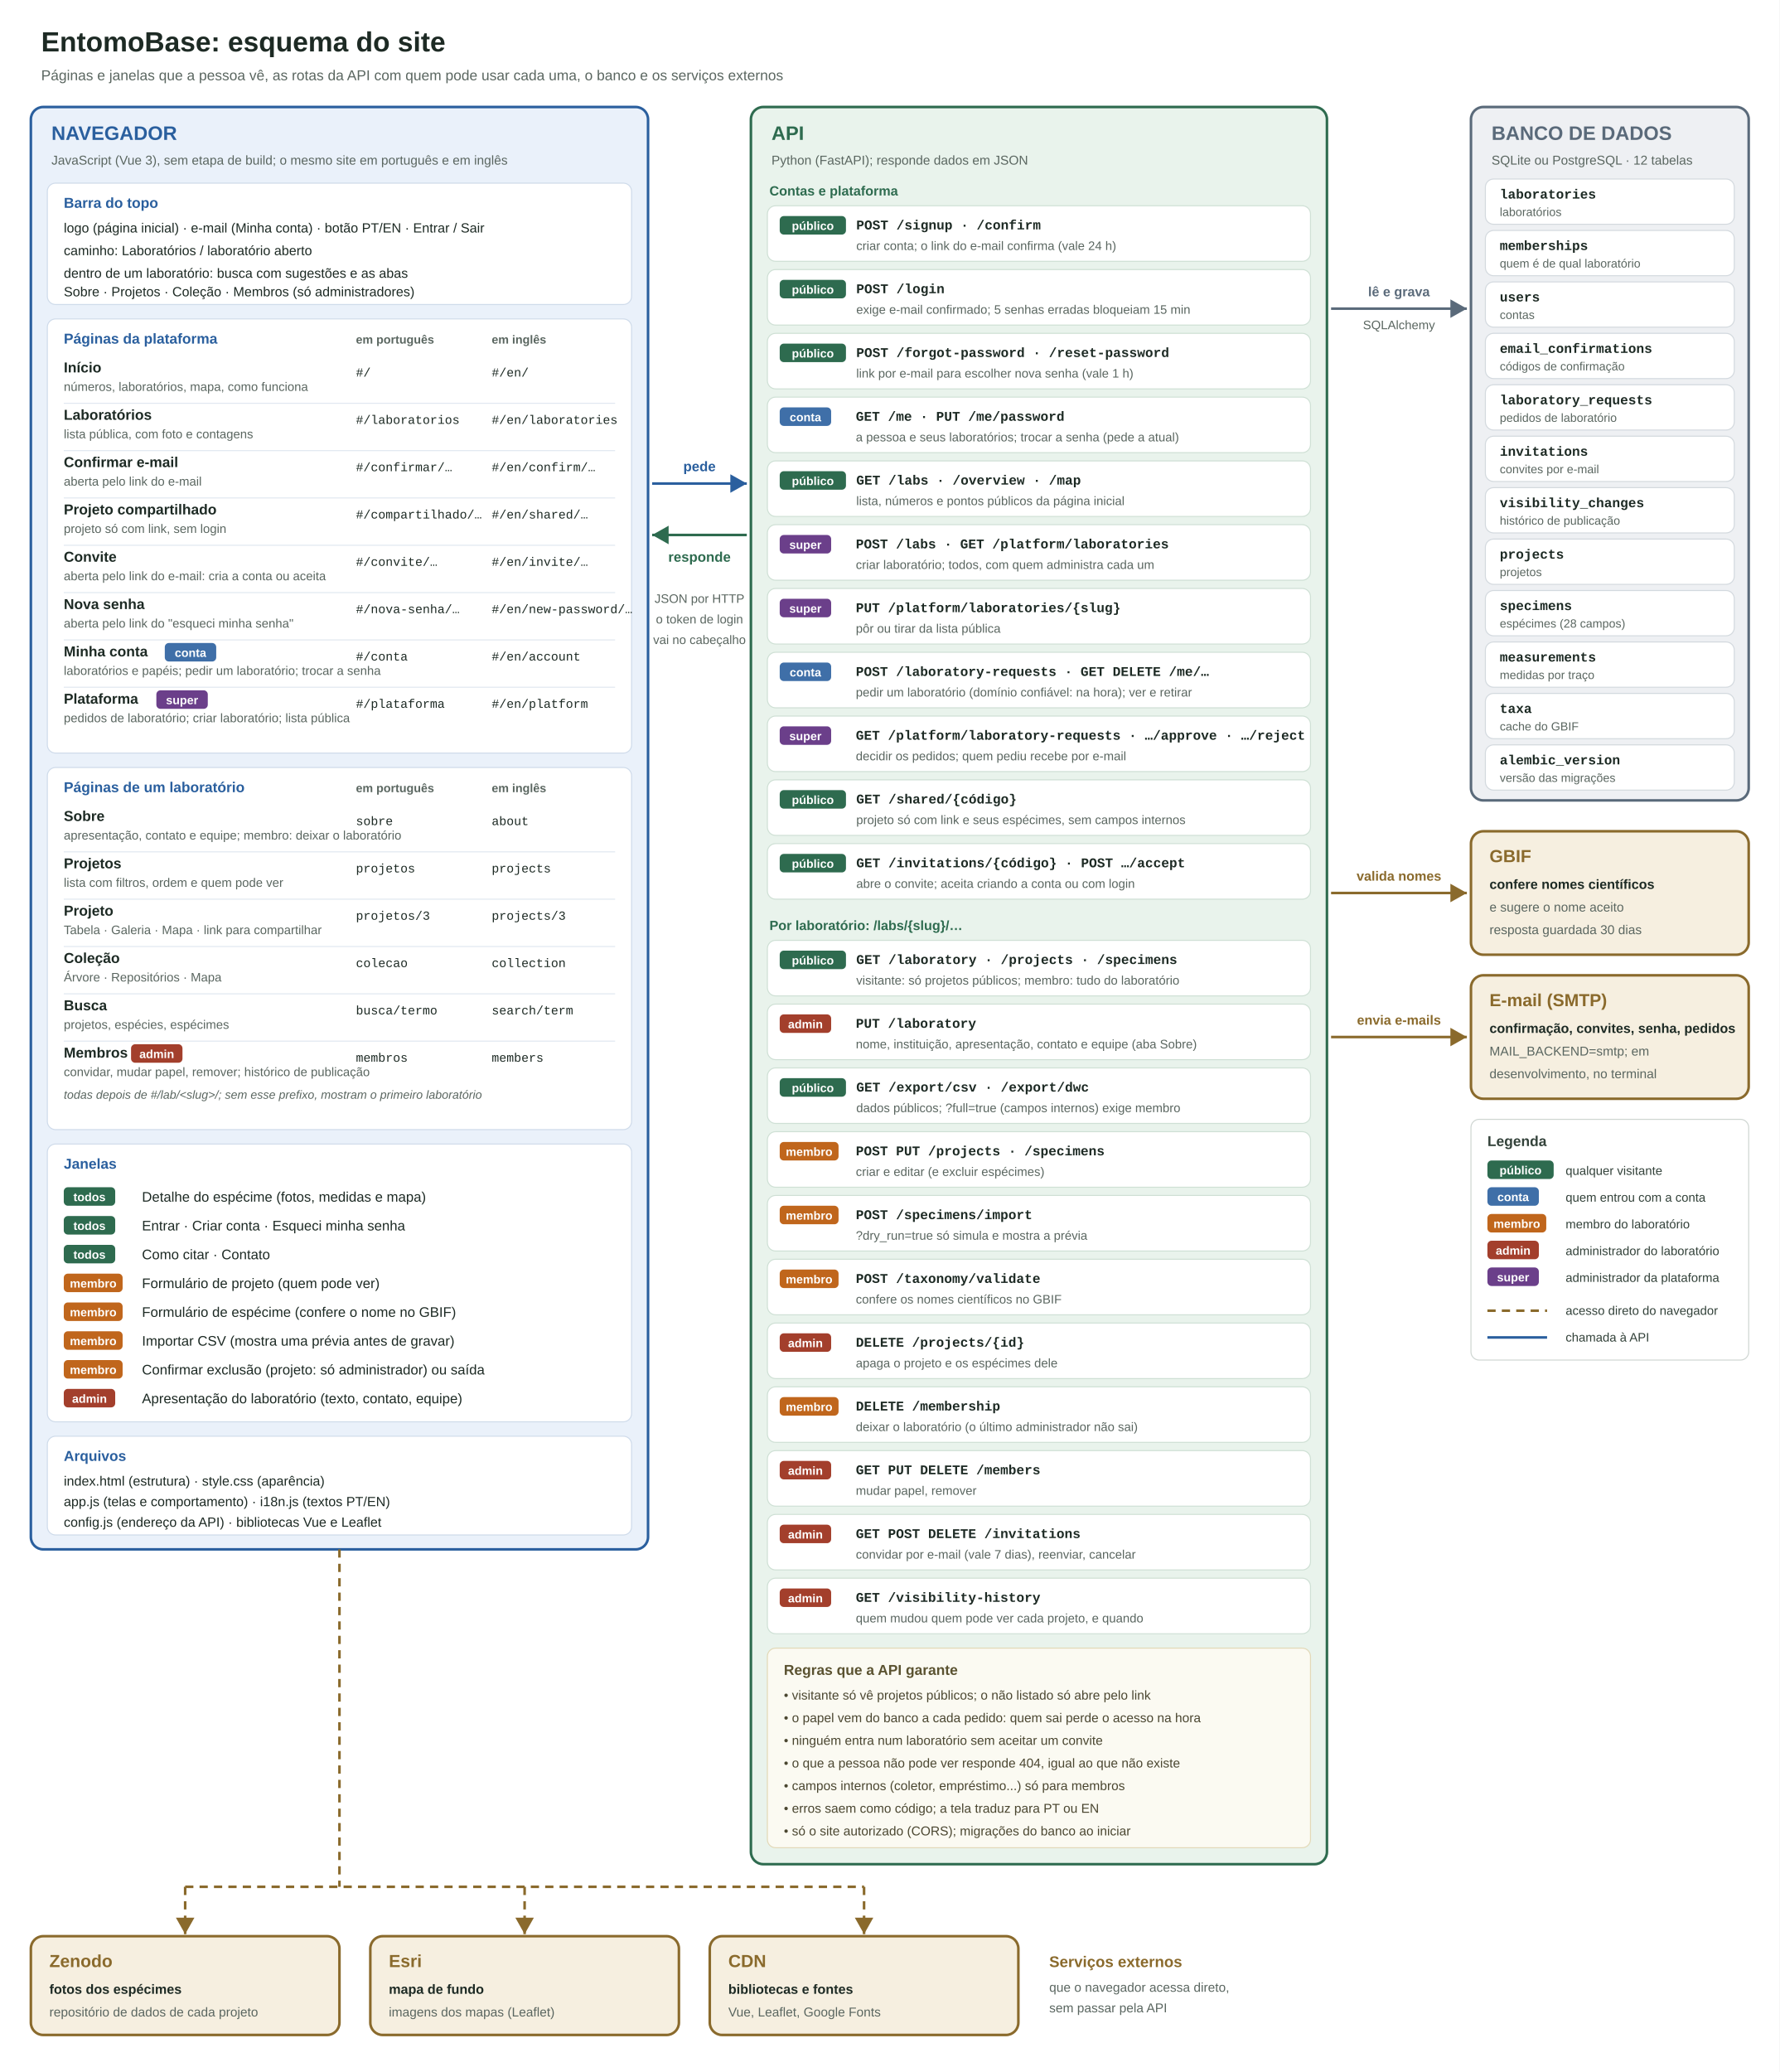
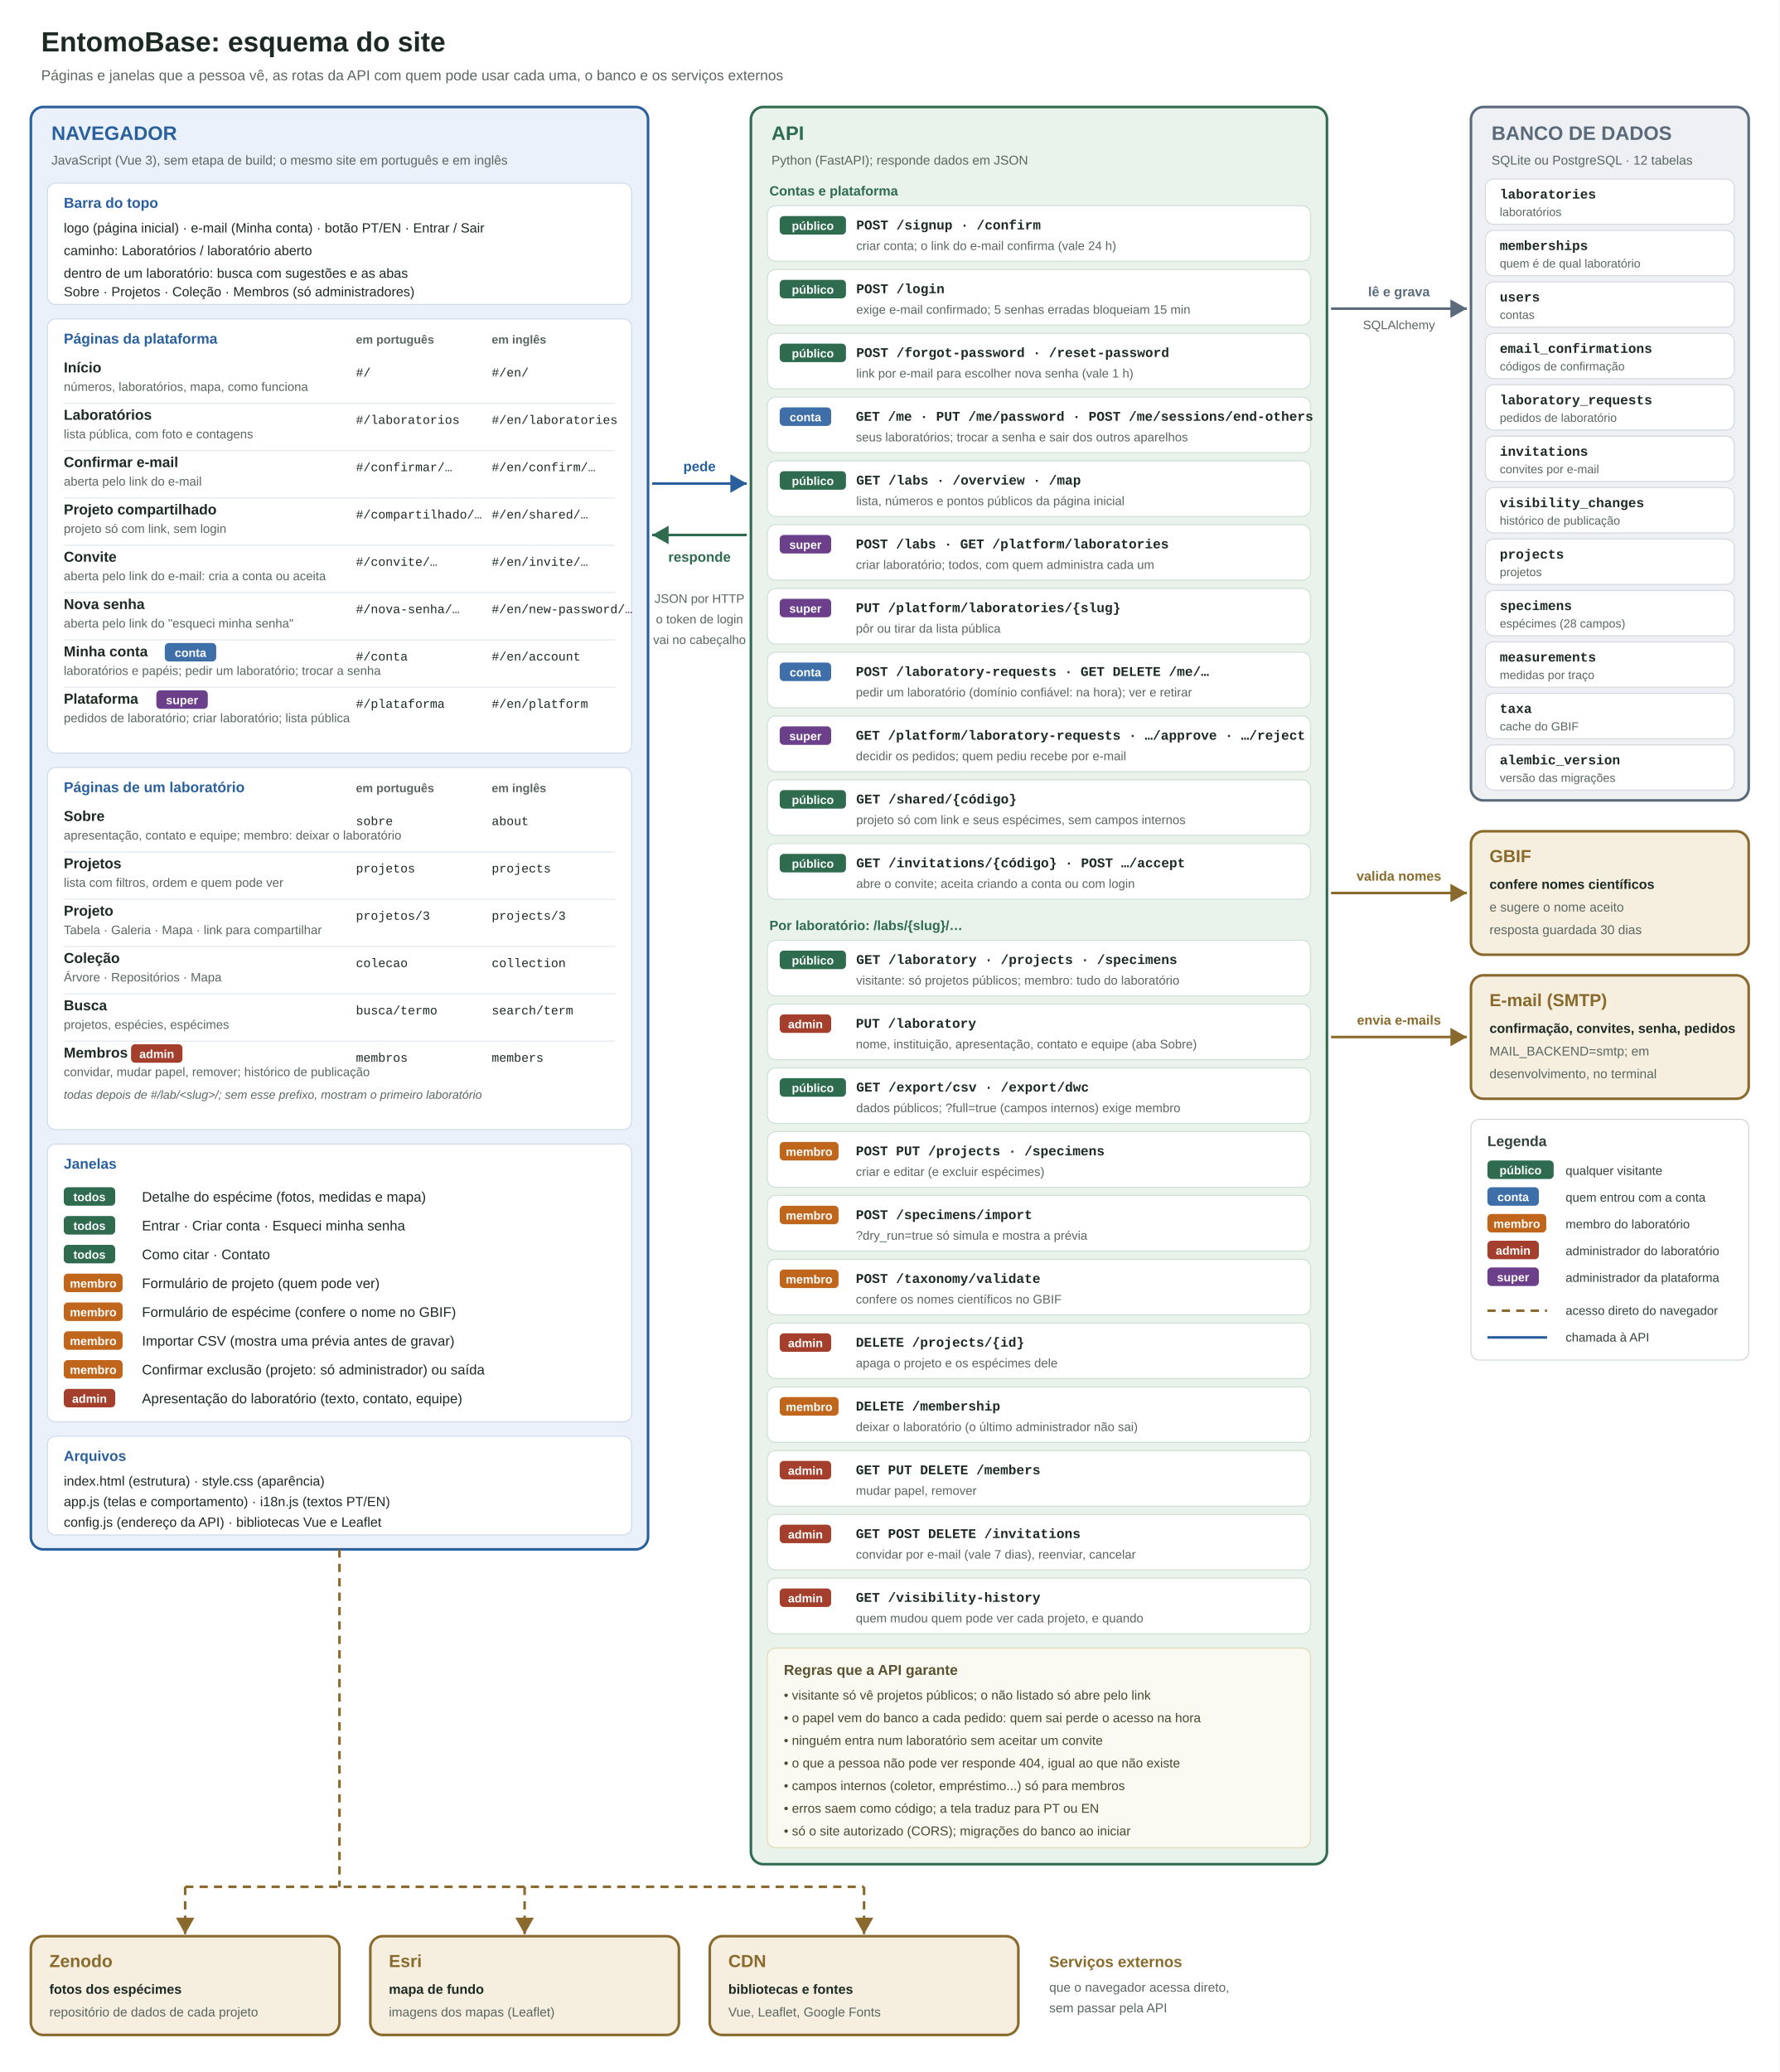
<svg xmlns="http://www.w3.org/2000/svg" viewBox="0 0 1730 2014" width="1730" height="2014" font-family="Segoe UI, Arial, sans-serif">
  <rect width="1730" height="2014" fill="#ffffff" />
  <text x="40" y="50" font-size="27" fill="#1d2a24" font-weight="700">EntomoBase: esquema do site</text>
  <text x="40" y="78" font-size="14" fill="#5a6660">Páginas e janelas que a pessoa vê, as rotas da API com quem pode usar cada uma, o banco e os serviços externos</text>
  <rect x="30" y="104" width="600" height="1402" rx="12" fill="#eaf1fa" stroke="#2a5f9e" stroke-width="2.5" />
  <text x="50" y="136" font-size="19" fill="#2a5f9e" font-weight="700">NAVEGADOR</text>
  <text x="50" y="160" font-size="12.5" fill="#5a6660">JavaScript (Vue 3), sem etapa de build; o mesmo site em português e em inglês</text>
  <rect x="46" y="178" width="568" height="118" rx="8" fill="#ffffff" stroke="#cfdbea" stroke-width="1" />
  <text x="62" y="202" font-size="14" fill="#2a5f9e" font-weight="700">Barra do topo</text>
  <text x="62" y="226" font-size="13" fill="#1d2a24">logo (página inicial) · e-mail (Minha conta) · botão PT/EN · Entrar / Sair</text>
  <text x="62" y="248" font-size="13" fill="#1d2a24">caminho: Laboratórios / laboratório aberto</text>
  <text x="62" y="270" font-size="13" fill="#1d2a24">dentro de um laboratório: busca com sugestões e as abas</text>
  <text x="62" y="288" font-size="13" fill="#1d2a24">Sobre · Projetos · Coleção · Membros (só administradores)</text>
  <rect x="46" y="310" width="568" height="422" rx="8" fill="#ffffff" stroke="#cfdbea" stroke-width="1" />
  <text x="62" y="334" font-size="14" fill="#2a5f9e" font-weight="700">Páginas da plataforma</text>
  <text x="346" y="334" font-size="11.5" fill="#5a6660" font-weight="700">em português</text>
  <text x="478" y="334" font-size="11.5" fill="#5a6660" font-weight="700">em inglês</text>
  <text x="62" y="362" font-size="14" fill="#1d2a24" font-weight="700">Início</text>
  <text x="62" y="380" font-size="12" fill="#5a6660">números, laboratórios, mapa, como funciona</text>
  <text x="346" y="366" font-size="12" fill="#1d2a24" font-family="Consolas, 'Courier New', monospace">#/</text>
  <text x="478" y="366" font-size="12" fill="#1d2a24" font-family="Consolas, 'Courier New', monospace">#/en/</text>
  <path d="M62 392 H598" stroke="#e1e8f0" />
  <text x="62" y="408" font-size="14" fill="#1d2a24" font-weight="700">Laboratórios</text>
  <text x="62" y="426" font-size="12" fill="#5a6660">lista pública, com foto e contagens</text>
  <text x="346" y="412" font-size="12" fill="#1d2a24" font-family="Consolas, 'Courier New', monospace">#/laboratorios</text>
  <text x="478" y="412" font-size="12" fill="#1d2a24" font-family="Consolas, 'Courier New', monospace">#/en/laboratories</text>
  <path d="M62 438 H598" stroke="#e1e8f0" />
  <text x="62" y="454" font-size="14" fill="#1d2a24" font-weight="700">Confirmar e-mail</text>
  <text x="62" y="472" font-size="12" fill="#5a6660">aberta pelo link do e-mail</text>
  <text x="346" y="458" font-size="12" fill="#1d2a24" font-family="Consolas, 'Courier New', monospace">#/confirmar/…</text>
  <text x="478" y="458" font-size="12" fill="#1d2a24" font-family="Consolas, 'Courier New', monospace">#/en/confirm/…</text>
  <path d="M62 484 H598" stroke="#e1e8f0" />
  <text x="62" y="500" font-size="14" fill="#1d2a24" font-weight="700">Projeto compartilhado</text>
  <text x="62" y="518" font-size="12" fill="#5a6660">projeto só com link, sem login</text>
  <text x="346" y="504" font-size="12" fill="#1d2a24" font-family="Consolas, 'Courier New', monospace">#/compartilhado/…</text>
  <text x="478" y="504" font-size="12" fill="#1d2a24" font-family="Consolas, 'Courier New', monospace">#/en/shared/…</text>
  <path d="M62 530 H598" stroke="#e1e8f0" />
  <text x="62" y="546" font-size="14" fill="#1d2a24" font-weight="700">Convite</text>
  <text x="62" y="564" font-size="12" fill="#5a6660">aberta pelo link do e-mail: cria a conta ou aceita</text>
  <text x="346" y="550" font-size="12" fill="#1d2a24" font-family="Consolas, 'Courier New', monospace">#/convite/…</text>
  <text x="478" y="550" font-size="12" fill="#1d2a24" font-family="Consolas, 'Courier New', monospace">#/en/invite/…</text>
  <path d="M62 576 H598" stroke="#e1e8f0" />
  <text x="62" y="592" font-size="14" fill="#1d2a24" font-weight="700">Nova senha</text>
  <text x="62" y="610" font-size="12" fill="#5a6660">aberta pelo link do "esqueci minha senha"</text>
  <text x="346" y="596" font-size="12" fill="#1d2a24" font-family="Consolas, 'Courier New', monospace">#/nova-senha/…</text>
  <text x="478" y="596" font-size="12" fill="#1d2a24" font-family="Consolas, 'Courier New', monospace">#/en/new-password/…</text>
  <path d="M62 622 H598" stroke="#e1e8f0" />
  <text x="62" y="638" font-size="14" fill="#1d2a24" font-weight="700">Minha conta</text>
  <rect x="160.2" y="625" width="50.0" height="18" rx="4" fill="#3f6fa8" />
  <text x="185.2" y="638.5" font-size="11.5" fill="#ffffff" font-weight="700" text-anchor="middle">conta</text>
  <text x="62" y="656" font-size="12" fill="#5a6660">laboratórios e papéis; pedir um laboratório; trocar a senha</text>
  <text x="346" y="642" font-size="12" fill="#1d2a24" font-family="Consolas, 'Courier New', monospace">#/conta</text>
  <text x="478" y="642" font-size="12" fill="#1d2a24" font-family="Consolas, 'Courier New', monospace">#/en/account</text>
  <path d="M62 668 H598" stroke="#e1e8f0" />
  <text x="62" y="684" font-size="14" fill="#1d2a24" font-weight="700">Plataforma</text>
  <rect x="152.0" y="671" width="50.0" height="18" rx="4" fill="#6b3f8a" />
  <text x="177.0" y="684.5" font-size="11.5" fill="#ffffff" font-weight="700" text-anchor="middle">super</text>
  <text x="62" y="702" font-size="12" fill="#5a6660">pedidos de laboratório; criar laboratório; lista pública</text>
  <text x="346" y="688" font-size="12" fill="#1d2a24" font-family="Consolas, 'Courier New', monospace">#/plataforma</text>
  <text x="478" y="688" font-size="12" fill="#1d2a24" font-family="Consolas, 'Courier New', monospace">#/en/platform</text>
  <rect x="46" y="746" width="568" height="352" rx="8" fill="#ffffff" stroke="#cfdbea" stroke-width="1" />
  <text x="62" y="770" font-size="14" fill="#2a5f9e" font-weight="700">Páginas de um laboratório</text>
  <text x="346" y="770" font-size="11.5" fill="#5a6660" font-weight="700">em português</text>
  <text x="478" y="770" font-size="11.5" fill="#5a6660" font-weight="700">em inglês</text>
  <text x="62" y="798" font-size="14" fill="#1d2a24" font-weight="700">Sobre</text>
  <text x="62" y="816" font-size="12" fill="#5a6660">apresentação, contato e equipe; membro: deixar o laboratório</text>
  <text x="346" y="802" font-size="12" fill="#1d2a24" font-family="Consolas, 'Courier New', monospace">sobre</text>
  <text x="478" y="802" font-size="12" fill="#1d2a24" font-family="Consolas, 'Courier New', monospace">about</text>
  <path d="M62 828 H598" stroke="#e1e8f0" />
  <text x="62" y="844" font-size="14" fill="#1d2a24" font-weight="700">Projetos</text>
  <text x="62" y="862" font-size="12" fill="#5a6660">lista com filtros, ordem e quem pode ver</text>
  <text x="346" y="848" font-size="12" fill="#1d2a24" font-family="Consolas, 'Courier New', monospace">projetos</text>
  <text x="478" y="848" font-size="12" fill="#1d2a24" font-family="Consolas, 'Courier New', monospace">projects</text>
  <path d="M62 874 H598" stroke="#e1e8f0" />
  <text x="62" y="890" font-size="14" fill="#1d2a24" font-weight="700">Projeto</text>
  <text x="62" y="908" font-size="12" fill="#5a6660">Tabela · Galeria · Mapa · link para compartilhar</text>
  <text x="346" y="894" font-size="12" fill="#1d2a24" font-family="Consolas, 'Courier New', monospace">projetos/3</text>
  <text x="478" y="894" font-size="12" fill="#1d2a24" font-family="Consolas, 'Courier New', monospace">projects/3</text>
  <path d="M62 920 H598" stroke="#e1e8f0" />
  <text x="62" y="936" font-size="14" fill="#1d2a24" font-weight="700">Coleção</text>
  <text x="62" y="954" font-size="12" fill="#5a6660">Árvore · Repositórios · Mapa</text>
  <text x="346" y="940" font-size="12" fill="#1d2a24" font-family="Consolas, 'Courier New', monospace">colecao</text>
  <text x="478" y="940" font-size="12" fill="#1d2a24" font-family="Consolas, 'Courier New', monospace">collection</text>
  <path d="M62 966 H598" stroke="#e1e8f0" />
  <text x="62" y="982" font-size="14" fill="#1d2a24" font-weight="700">Busca</text>
  <text x="62" y="1000" font-size="12" fill="#5a6660">projetos, espécies, espécimes</text>
  <text x="346" y="986" font-size="12" fill="#1d2a24" font-family="Consolas, 'Courier New', monospace">busca/termo</text>
  <text x="478" y="986" font-size="12" fill="#1d2a24" font-family="Consolas, 'Courier New', monospace">search/term</text>
  <path d="M62 1012 H598" stroke="#e1e8f0" />
  <text x="62" y="1028" font-size="14" fill="#1d2a24" font-weight="700">Membros</text>
  <rect x="127.4" y="1015" width="50.0" height="18" rx="4" fill="#a33f2c" />
  <text x="152.4" y="1028.5" font-size="11.5" fill="#ffffff" font-weight="700" text-anchor="middle">admin</text>
  <text x="62" y="1046" font-size="12" fill="#5a6660">convidar, mudar papel, remover; histórico de publicação</text>
  <text x="346" y="1032" font-size="12" fill="#1d2a24" font-family="Consolas, 'Courier New', monospace">membros</text>
  <text x="478" y="1032" font-size="12" fill="#1d2a24" font-family="Consolas, 'Courier New', monospace">members</text>
  <text x="62" y="1068" font-size="11.5" fill="#5a6660" font-style="italic">todas depois de #/lab/&lt;slug&gt;/; sem esse prefixo, mostram o primeiro laboratório</text>
  <rect x="46" y="1112" width="568" height="270" rx="8" fill="#ffffff" stroke="#cfdbea" stroke-width="1" />
  <text x="62" y="1136" font-size="14" fill="#2a5f9e" font-weight="700">Janelas</text>
  <rect x="62" y="1154" width="50.0" height="18" rx="4" fill="#2e6b4f" />
  <text x="87.0" y="1167.5" font-size="11.5" fill="#ffffff" font-weight="700" text-anchor="middle">todos</text>
  <text x="138" y="1168" font-size="13.5" fill="#1d2a24">Detalhe do espécime (fotos, medidas e mapa)</text>
  <rect x="62" y="1182" width="50.0" height="18" rx="4" fill="#2e6b4f" />
  <text x="87.0" y="1195.5" font-size="11.5" fill="#ffffff" font-weight="700" text-anchor="middle">todos</text>
  <text x="138" y="1196" font-size="13.5" fill="#1d2a24">Entrar · Criar conta · Esqueci minha senha</text>
  <rect x="62" y="1210" width="50.0" height="18" rx="4" fill="#2e6b4f" />
  <text x="87.0" y="1223.5" font-size="11.5" fill="#ffffff" font-weight="700" text-anchor="middle">todos</text>
  <text x="138" y="1224" font-size="13.5" fill="#1d2a24">Como citar · Contato</text>
  <rect x="62" y="1238" width="57.2" height="18" rx="4" fill="#c0661c" />
  <text x="90.6" y="1251.5" font-size="11.5" fill="#ffffff" font-weight="700" text-anchor="middle">membro</text>
  <text x="138" y="1252" font-size="13.5" fill="#1d2a24">Formulário de projeto (quem pode ver)</text>
  <rect x="62" y="1266" width="57.2" height="18" rx="4" fill="#c0661c" />
  <text x="90.6" y="1279.5" font-size="11.5" fill="#ffffff" font-weight="700" text-anchor="middle">membro</text>
  <text x="138" y="1280" font-size="13.5" fill="#1d2a24">Formulário de espécime (confere o nome no GBIF)</text>
  <rect x="62" y="1294" width="57.2" height="18" rx="4" fill="#c0661c" />
  <text x="90.6" y="1307.5" font-size="11.5" fill="#ffffff" font-weight="700" text-anchor="middle">membro</text>
  <text x="138" y="1308" font-size="13.5" fill="#1d2a24">Importar CSV (mostra uma prévia antes de gravar)</text>
  <rect x="62" y="1322" width="57.2" height="18" rx="4" fill="#c0661c" />
  <text x="90.6" y="1335.5" font-size="11.5" fill="#ffffff" font-weight="700" text-anchor="middle">membro</text>
  <text x="138" y="1336" font-size="13.5" fill="#1d2a24">Confirmar exclusão (projeto: só administrador) ou saída</text>
  <rect x="62" y="1350" width="50.0" height="18" rx="4" fill="#a33f2c" />
  <text x="87.0" y="1363.5" font-size="11.5" fill="#ffffff" font-weight="700" text-anchor="middle">admin</text>
  <text x="138" y="1364" font-size="13.5" fill="#1d2a24">Apresentação do laboratório (texto, contato, equipe)</text>
  <rect x="46" y="1396" width="568" height="96" rx="8" fill="#ffffff" stroke="#cfdbea" stroke-width="1" />
  <text x="62" y="1420" font-size="14" fill="#2a5f9e" font-weight="700">Arquivos</text>
  <text x="62" y="1444" font-size="13" fill="#1d2a24">index.html (estrutura) · style.css (aparência)</text>
  <text x="62" y="1464" font-size="13" fill="#1d2a24">app.js (telas e comportamento) · i18n.js (textos PT/EN)</text>
  <text x="62" y="1484" font-size="13" fill="#1d2a24">config.js (endereço da API) · bibliotecas Vue e Leaflet</text>
  <rect x="730" y="104" width="560" height="1708" rx="12" fill="#e9f3ec" stroke="#2e6b4f" stroke-width="2.5" />
  <text x="750" y="136" font-size="19" fill="#2e6b4f" font-weight="700">API</text>
  <text x="750" y="160" font-size="12.5" fill="#5a6660">Python (FastAPI); responde dados em JSON</text>
  <text x="748" y="190" font-size="13" fill="#2e6b4f" font-weight="700">Contas e plataforma</text>
  <rect x="746" y="200" width="528" height="54" rx="8" fill="#ffffff" stroke="#cfe0d5" stroke-width="1" />
  <rect x="758" y="210" width="64.4" height="18" rx="4" fill="#2e6b4f" />
  <text x="790.2" y="223.5" font-size="11.5" fill="#ffffff" font-weight="700" text-anchor="middle">público</text>
  <text x="832.4" y="223" font-size="13" fill="#1d2a24" font-weight="700" font-family="Consolas, 'Courier New', monospace">POST /signup · /confirm</text>
  <text x="832.4" y="243" font-size="12" fill="#5a6660">criar conta; o link do e-mail confirma (vale 24 h)</text>
  <rect x="746" y="262" width="528" height="54" rx="8" fill="#ffffff" stroke="#cfe0d5" stroke-width="1" />
  <rect x="758" y="272" width="64.4" height="18" rx="4" fill="#2e6b4f" />
  <text x="790.2" y="285.5" font-size="11.5" fill="#ffffff" font-weight="700" text-anchor="middle">público</text>
  <text x="832.4" y="285" font-size="13" fill="#1d2a24" font-weight="700" font-family="Consolas, 'Courier New', monospace">POST /login</text>
  <text x="832.4" y="305" font-size="12" fill="#5a6660">exige e-mail confirmado; 5 senhas erradas bloqueiam 15 min</text>
  <rect x="746" y="324" width="528" height="54" rx="8" fill="#ffffff" stroke="#cfe0d5" stroke-width="1" />
  <rect x="758" y="334" width="64.4" height="18" rx="4" fill="#2e6b4f" />
  <text x="790.2" y="347.5" font-size="11.5" fill="#ffffff" font-weight="700" text-anchor="middle">público</text>
  <text x="832.4" y="347" font-size="13" fill="#1d2a24" font-weight="700" font-family="Consolas, 'Courier New', monospace">POST /forgot-password · /reset-password</text>
  <text x="832.4" y="367" font-size="12" fill="#5a6660">link por e-mail para escolher nova senha (vale 1 h)</text>
  <rect x="746" y="386" width="528" height="54" rx="8" fill="#ffffff" stroke="#cfe0d5" stroke-width="1" />
  <rect x="758" y="396" width="50.0" height="18" rx="4" fill="#3f6fa8" />
  <text x="783.0" y="409.5" font-size="11.5" fill="#ffffff" font-weight="700" text-anchor="middle">conta</text>
-   <text x="832" y="409" font-size="13" fill="#1d2a24" font-weight="700" font-family="Consolas, 'Courier New', monospace">GET /me · PUT /me/password</text>
-   <text x="832" y="429" font-size="12" fill="#5a6660">a pessoa e seus laboratórios; trocar a senha (pede a atual)</text>
+   <text x="832" y="409" font-size="13" fill="#1d2a24" font-weight="700" font-family="Consolas, 'Courier New', monospace">GET /me · PUT /me/password · POST /me/sessions/end-others</text>
+   <text x="832" y="429" font-size="12" fill="#5a6660">seus laboratórios; trocar a senha e sair dos outros aparelhos</text>
  <rect x="746" y="448" width="528" height="54" rx="8" fill="#ffffff" stroke="#cfe0d5" stroke-width="1" />
  <rect x="758" y="458" width="64.4" height="18" rx="4" fill="#2e6b4f" />
  <text x="790.2" y="471.5" font-size="11.5" fill="#ffffff" font-weight="700" text-anchor="middle">público</text>
  <text x="832.4" y="471" font-size="13" fill="#1d2a24" font-weight="700" font-family="Consolas, 'Courier New', monospace">GET /labs · /overview · /map</text>
  <text x="832.4" y="491" font-size="12" fill="#5a6660">lista, números e pontos públicos da página inicial</text>
  <rect x="746" y="510" width="528" height="54" rx="8" fill="#ffffff" stroke="#cfe0d5" stroke-width="1" />
  <rect x="758" y="520" width="50.0" height="18" rx="4" fill="#6b3f8a" />
  <text x="783.0" y="533.5" font-size="11.5" fill="#ffffff" font-weight="700" text-anchor="middle">super</text>
  <text x="832" y="533" font-size="13" fill="#1d2a24" font-weight="700" font-family="Consolas, 'Courier New', monospace">POST /labs · GET /platform/laboratories</text>
  <text x="832" y="553" font-size="12" fill="#5a6660">criar laboratório; todos, com quem administra cada um</text>
  <rect x="746" y="572" width="528" height="54" rx="8" fill="#ffffff" stroke="#cfe0d5" stroke-width="1" />
  <rect x="758" y="582" width="50.0" height="18" rx="4" fill="#6b3f8a" />
  <text x="783.0" y="595.5" font-size="11.5" fill="#ffffff" font-weight="700" text-anchor="middle">super</text>
  <text x="832" y="595" font-size="13" fill="#1d2a24" font-weight="700" font-family="Consolas, 'Courier New', monospace">PUT /platform/laboratories/{slug}</text>
  <text x="832" y="615" font-size="12" fill="#5a6660">pôr ou tirar da lista pública</text>
  <rect x="746" y="634" width="528" height="54" rx="8" fill="#ffffff" stroke="#cfe0d5" stroke-width="1" />
  <rect x="758" y="644" width="50.0" height="18" rx="4" fill="#3f6fa8" />
  <text x="783.0" y="657.5" font-size="11.5" fill="#ffffff" font-weight="700" text-anchor="middle">conta</text>
  <text x="832" y="657" font-size="13" fill="#1d2a24" font-weight="700" font-family="Consolas, 'Courier New', monospace">POST /laboratory-requests · GET DELETE /me/…</text>
  <text x="832" y="677" font-size="12" fill="#5a6660">pedir um laboratório (domínio confiável: na hora); ver e retirar</text>
  <rect x="746" y="696" width="528" height="54" rx="8" fill="#ffffff" stroke="#cfe0d5" stroke-width="1" />
  <rect x="758" y="706" width="50.0" height="18" rx="4" fill="#6b3f8a" />
  <text x="783.0" y="719.5" font-size="11.5" fill="#ffffff" font-weight="700" text-anchor="middle">super</text>
  <text x="832" y="719" font-size="13" fill="#1d2a24" font-weight="700" font-family="Consolas, 'Courier New', monospace">GET /platform/laboratory-requests · …/approve · …/reject</text>
  <text x="832" y="739" font-size="12" fill="#5a6660">decidir os pedidos; quem pediu recebe por e-mail</text>
  <rect x="746" y="758" width="528" height="54" rx="8" fill="#ffffff" stroke="#cfe0d5" stroke-width="1" />
  <rect x="758" y="768" width="64.4" height="18" rx="4" fill="#2e6b4f" />
  <text x="790.2" y="781.5" font-size="11.5" fill="#ffffff" font-weight="700" text-anchor="middle">público</text>
  <text x="832.4" y="781" font-size="13" fill="#1d2a24" font-weight="700" font-family="Consolas, 'Courier New', monospace">GET /shared/{código}</text>
  <text x="832.4" y="801" font-size="12" fill="#5a6660">projeto só com link e seus espécimes, sem campos internos</text>
  <rect x="746" y="820" width="528" height="54" rx="8" fill="#ffffff" stroke="#cfe0d5" stroke-width="1" />
  <rect x="758" y="830" width="64.4" height="18" rx="4" fill="#2e6b4f" />
  <text x="790.2" y="843.5" font-size="11.5" fill="#ffffff" font-weight="700" text-anchor="middle">público</text>
  <text x="832.4" y="843" font-size="13" fill="#1d2a24" font-weight="700" font-family="Consolas, 'Courier New', monospace">GET /invitations/{código} · POST …/accept</text>
  <text x="832.4" y="863" font-size="12" fill="#5a6660">abre o convite; aceita criando a conta ou com login</text>
  <text x="748" y="904" font-size="13" fill="#2e6b4f" font-weight="700">Por laboratório: /labs/{slug}/…</text>
  <rect x="746" y="914" width="528" height="54" rx="8" fill="#ffffff" stroke="#cfe0d5" stroke-width="1" />
  <rect x="758" y="924" width="64.4" height="18" rx="4" fill="#2e6b4f" />
  <text x="790.2" y="937.5" font-size="11.5" fill="#ffffff" font-weight="700" text-anchor="middle">público</text>
  <text x="832.4" y="937" font-size="13" fill="#1d2a24" font-weight="700" font-family="Consolas, 'Courier New', monospace">GET /laboratory · /projects · /specimens</text>
  <text x="832.4" y="957" font-size="12" fill="#5a6660">visitante: só projetos públicos; membro: tudo do laboratório</text>
  <rect x="746" y="976" width="528" height="54" rx="8" fill="#ffffff" stroke="#cfe0d5" stroke-width="1" />
  <rect x="758" y="986" width="50.0" height="18" rx="4" fill="#a33f2c" />
  <text x="783.0" y="999.5" font-size="11.5" fill="#ffffff" font-weight="700" text-anchor="middle">admin</text>
  <text x="832" y="999" font-size="13" fill="#1d2a24" font-weight="700" font-family="Consolas, 'Courier New', monospace">PUT /laboratory</text>
  <text x="832" y="1019" font-size="12" fill="#5a6660">nome, instituição, apresentação, contato e equipe (aba Sobre)</text>
  <rect x="746" y="1038" width="528" height="54" rx="8" fill="#ffffff" stroke="#cfe0d5" stroke-width="1" />
  <rect x="758" y="1048" width="64.4" height="18" rx="4" fill="#2e6b4f" />
  <text x="790.2" y="1061.5" font-size="11.5" fill="#ffffff" font-weight="700" text-anchor="middle">público</text>
  <text x="832.4" y="1061" font-size="13" fill="#1d2a24" font-weight="700" font-family="Consolas, 'Courier New', monospace">GET /export/csv · /export/dwc</text>
  <text x="832.4" y="1081" font-size="12" fill="#5a6660">dados públicos; ?full=true (campos internos) exige membro</text>
  <rect x="746" y="1100" width="528" height="54" rx="8" fill="#ffffff" stroke="#cfe0d5" stroke-width="1" />
  <rect x="758" y="1110" width="57.2" height="18" rx="4" fill="#c0661c" />
  <text x="786.6" y="1123.5" font-size="11.5" fill="#ffffff" font-weight="700" text-anchor="middle">membro</text>
  <text x="832" y="1123" font-size="13" fill="#1d2a24" font-weight="700" font-family="Consolas, 'Courier New', monospace">POST PUT /projects · /specimens</text>
  <text x="832" y="1143" font-size="12" fill="#5a6660">criar e editar (e excluir espécimes)</text>
  <rect x="746" y="1162" width="528" height="54" rx="8" fill="#ffffff" stroke="#cfe0d5" stroke-width="1" />
  <rect x="758" y="1172" width="57.2" height="18" rx="4" fill="#c0661c" />
  <text x="786.6" y="1185.5" font-size="11.5" fill="#ffffff" font-weight="700" text-anchor="middle">membro</text>
  <text x="832" y="1185" font-size="13" fill="#1d2a24" font-weight="700" font-family="Consolas, 'Courier New', monospace">POST /specimens/import</text>
  <text x="832" y="1205" font-size="12" fill="#5a6660">?dry_run=true só simula e mostra a prévia</text>
  <rect x="746" y="1224" width="528" height="54" rx="8" fill="#ffffff" stroke="#cfe0d5" stroke-width="1" />
  <rect x="758" y="1234" width="57.2" height="18" rx="4" fill="#c0661c" />
  <text x="786.6" y="1247.5" font-size="11.5" fill="#ffffff" font-weight="700" text-anchor="middle">membro</text>
  <text x="832" y="1247" font-size="13" fill="#1d2a24" font-weight="700" font-family="Consolas, 'Courier New', monospace">POST /taxonomy/validate</text>
  <text x="832" y="1267" font-size="12" fill="#5a6660">confere os nomes científicos no GBIF</text>
  <rect x="746" y="1286" width="528" height="54" rx="8" fill="#ffffff" stroke="#cfe0d5" stroke-width="1" />
  <rect x="758" y="1296" width="50.0" height="18" rx="4" fill="#a33f2c" />
  <text x="783.0" y="1309.5" font-size="11.5" fill="#ffffff" font-weight="700" text-anchor="middle">admin</text>
  <text x="832" y="1309" font-size="13" fill="#1d2a24" font-weight="700" font-family="Consolas, 'Courier New', monospace">DELETE /projects/{id}</text>
  <text x="832" y="1329" font-size="12" fill="#5a6660">apaga o projeto e os espécimes dele</text>
  <rect x="746" y="1348" width="528" height="54" rx="8" fill="#ffffff" stroke="#cfe0d5" stroke-width="1" />
  <rect x="758" y="1358" width="57.2" height="18" rx="4" fill="#c0661c" />
  <text x="786.6" y="1371.5" font-size="11.5" fill="#ffffff" font-weight="700" text-anchor="middle">membro</text>
  <text x="832" y="1371" font-size="13" fill="#1d2a24" font-weight="700" font-family="Consolas, 'Courier New', monospace">DELETE /membership</text>
  <text x="832" y="1391" font-size="12" fill="#5a6660">deixar o laboratório (o último administrador não sai)</text>
  <rect x="746" y="1410" width="528" height="54" rx="8" fill="#ffffff" stroke="#cfe0d5" stroke-width="1" />
  <rect x="758" y="1420" width="50.0" height="18" rx="4" fill="#a33f2c" />
  <text x="783.0" y="1433.5" font-size="11.5" fill="#ffffff" font-weight="700" text-anchor="middle">admin</text>
  <text x="832" y="1433" font-size="13" fill="#1d2a24" font-weight="700" font-family="Consolas, 'Courier New', monospace">GET PUT DELETE /members</text>
  <text x="832" y="1453" font-size="12" fill="#5a6660">mudar papel, remover</text>
  <rect x="746" y="1472" width="528" height="54" rx="8" fill="#ffffff" stroke="#cfe0d5" stroke-width="1" />
  <rect x="758" y="1482" width="50.0" height="18" rx="4" fill="#a33f2c" />
  <text x="783.0" y="1495.5" font-size="11.5" fill="#ffffff" font-weight="700" text-anchor="middle">admin</text>
  <text x="832" y="1495" font-size="13" fill="#1d2a24" font-weight="700" font-family="Consolas, 'Courier New', monospace">GET POST DELETE /invitations</text>
  <text x="832" y="1515" font-size="12" fill="#5a6660">convidar por e-mail (vale 7 dias), reenviar, cancelar</text>
  <rect x="746" y="1534" width="528" height="54" rx="8" fill="#ffffff" stroke="#cfe0d5" stroke-width="1" />
  <rect x="758" y="1544" width="50.0" height="18" rx="4" fill="#a33f2c" />
  <text x="783.0" y="1557.5" font-size="11.5" fill="#ffffff" font-weight="700" text-anchor="middle">admin</text>
  <text x="832" y="1557" font-size="13" fill="#1d2a24" font-weight="700" font-family="Consolas, 'Courier New', monospace">GET /visibility-history</text>
  <text x="832" y="1577" font-size="12" fill="#5a6660">quem mudou quem pode ver cada projeto, e quando</text>
  <rect x="746" y="1602" width="528" height="194" rx="8" fill="#fbfaf2" stroke="#e2d9b8" stroke-width="1" />
  <text x="762" y="1628" font-size="14" fill="#5a5230" font-weight="700">Regras que a API garante</text>
  <text x="762" y="1652" font-size="12.5" fill="#4a4630">• visitante só vê projetos públicos; o não listado só abre pelo link</text>
  <text x="762" y="1674" font-size="12.5" fill="#4a4630">• o papel vem do banco a cada pedido: quem sai perde o acesso na hora</text>
  <text x="762" y="1696" font-size="12.5" fill="#4a4630">• ninguém entra num laboratório sem aceitar um convite</text>
  <text x="762" y="1718" font-size="12.5" fill="#4a4630">• o que a pessoa não pode ver responde 404, igual ao que não existe</text>
  <text x="762" y="1740" font-size="12.5" fill="#4a4630">• campos internos (coletor, empréstimo...) só para membros</text>
  <text x="762" y="1762" font-size="12.5" fill="#4a4630">• erros saem como código; a tela traduz para PT ou EN</text>
  <text x="762" y="1784" font-size="12.5" fill="#4a4630">• só o site autorizado (CORS); migrações do banco ao iniciar</text>
  <path d="M634 470 L726 470" fill="none" stroke="#2a5f9e" stroke-width="2.5" />
  <path d="M726 470 L710 461 L710 479 Z" fill="#2a5f9e" />
  <text x="680.0" y="458" font-size="13.5" fill="#2a5f9e" font-weight="700" text-anchor="middle">pede</text>
  <path d="M726 520 L634 520" fill="none" stroke="#2e6b4f" stroke-width="2.5" />
  <path d="M634 520 L650 511 L650 529 Z" fill="#2e6b4f" />
  <text x="680.0" y="546" font-size="13.5" fill="#2e6b4f" font-weight="700" text-anchor="middle">responde</text>
  <text x="680.0" y="586" font-size="12" fill="#5a6660" text-anchor="middle">JSON por HTTP</text>
  <text x="680.0" y="606" font-size="12" fill="#5a6660" text-anchor="middle">o token de login</text>
  <text x="680.0" y="626" font-size="12" fill="#5a6660" text-anchor="middle">vai no cabeçalho</text>
  <rect x="1430" y="104" width="270" height="674" rx="12" fill="#eef0f3" stroke="#5a6a7a" stroke-width="2.5" />
  <text x="1450" y="136" font-size="19" fill="#5a6a7a" font-weight="700">BANCO DE DADOS</text>
  <text x="1450" y="160" font-size="12.5" fill="#5a6660">SQLite ou PostgreSQL · 12 tabelas</text>
  <rect x="1444" y="174" width="242" height="44" rx="8" fill="#ffffff" stroke="#d3d9de" stroke-width="1" />
  <text x="1458" y="193" font-size="13" fill="#1d2a24" font-weight="700" font-family="Consolas, 'Courier New', monospace">laboratories</text>
  <text x="1458" y="210" font-size="11.5" fill="#5a6660">laboratórios</text>
  <rect x="1444" y="224" width="242" height="44" rx="8" fill="#ffffff" stroke="#d3d9de" stroke-width="1" />
  <text x="1458" y="243" font-size="13" fill="#1d2a24" font-weight="700" font-family="Consolas, 'Courier New', monospace">memberships</text>
  <text x="1458" y="260" font-size="11.5" fill="#5a6660">quem é de qual laboratório</text>
  <rect x="1444" y="274" width="242" height="44" rx="8" fill="#ffffff" stroke="#d3d9de" stroke-width="1" />
  <text x="1458" y="293" font-size="13" fill="#1d2a24" font-weight="700" font-family="Consolas, 'Courier New', monospace">users</text>
  <text x="1458" y="310" font-size="11.5" fill="#5a6660">contas</text>
  <rect x="1444" y="324" width="242" height="44" rx="8" fill="#ffffff" stroke="#d3d9de" stroke-width="1" />
  <text x="1458" y="343" font-size="13" fill="#1d2a24" font-weight="700" font-family="Consolas, 'Courier New', monospace">email_confirmations</text>
  <text x="1458" y="360" font-size="11.5" fill="#5a6660">códigos de confirmação</text>
  <rect x="1444" y="374" width="242" height="44" rx="8" fill="#ffffff" stroke="#d3d9de" stroke-width="1" />
  <text x="1458" y="393" font-size="13" fill="#1d2a24" font-weight="700" font-family="Consolas, 'Courier New', monospace">laboratory_requests</text>
  <text x="1458" y="410" font-size="11.5" fill="#5a6660">pedidos de laboratório</text>
  <rect x="1444" y="424" width="242" height="44" rx="8" fill="#ffffff" stroke="#d3d9de" stroke-width="1" />
  <text x="1458" y="443" font-size="13" fill="#1d2a24" font-weight="700" font-family="Consolas, 'Courier New', monospace">invitations</text>
  <text x="1458" y="460" font-size="11.5" fill="#5a6660">convites por e-mail</text>
  <rect x="1444" y="474" width="242" height="44" rx="8" fill="#ffffff" stroke="#d3d9de" stroke-width="1" />
  <text x="1458" y="493" font-size="13" fill="#1d2a24" font-weight="700" font-family="Consolas, 'Courier New', monospace">visibility_changes</text>
  <text x="1458" y="510" font-size="11.5" fill="#5a6660">histórico de publicação</text>
  <rect x="1444" y="524" width="242" height="44" rx="8" fill="#ffffff" stroke="#d3d9de" stroke-width="1" />
  <text x="1458" y="543" font-size="13" fill="#1d2a24" font-weight="700" font-family="Consolas, 'Courier New', monospace">projects</text>
  <text x="1458" y="560" font-size="11.5" fill="#5a6660">projetos</text>
  <rect x="1444" y="574" width="242" height="44" rx="8" fill="#ffffff" stroke="#d3d9de" stroke-width="1" />
  <text x="1458" y="593" font-size="13" fill="#1d2a24" font-weight="700" font-family="Consolas, 'Courier New', monospace">specimens</text>
  <text x="1458" y="610" font-size="11.5" fill="#5a6660">espécimes (28 campos)</text>
  <rect x="1444" y="624" width="242" height="44" rx="8" fill="#ffffff" stroke="#d3d9de" stroke-width="1" />
  <text x="1458" y="643" font-size="13" fill="#1d2a24" font-weight="700" font-family="Consolas, 'Courier New', monospace">measurements</text>
  <text x="1458" y="660" font-size="11.5" fill="#5a6660">medidas por traço</text>
  <rect x="1444" y="674" width="242" height="44" rx="8" fill="#ffffff" stroke="#d3d9de" stroke-width="1" />
  <text x="1458" y="693" font-size="13" fill="#1d2a24" font-weight="700" font-family="Consolas, 'Courier New', monospace">taxa</text>
  <text x="1458" y="710" font-size="11.5" fill="#5a6660">cache do GBIF</text>
  <rect x="1444" y="724" width="242" height="44" rx="8" fill="#ffffff" stroke="#d3d9de" stroke-width="1" />
  <text x="1458" y="743" font-size="13" fill="#1d2a24" font-weight="700" font-family="Consolas, 'Courier New', monospace">alembic_version</text>
  <text x="1458" y="760" font-size="11.5" fill="#5a6660">versão das migrações</text>
  <path d="M1294 300 L1426 300" fill="none" stroke="#5a6a7a" stroke-width="2.5" />
  <path d="M1426 300 L1410 291 L1410 309 Z" fill="#5a6a7a" />
  <text x="1360.0" y="288" font-size="13" fill="#5a6a7a" font-weight="700" text-anchor="middle">lê e grava</text>
  <text x="1360.0" y="320" font-size="12" fill="#5a6660" text-anchor="middle">SQLAlchemy</text>
  <rect x="1430" y="808" width="270" height="120" rx="12" fill="#f6efe0" stroke="#8a6a2c" stroke-width="2.5" />
  <text x="1448" y="838" font-size="17" fill="#8a6a2c" font-weight="700">GBIF</text>
  <text x="1448" y="864" font-size="13" fill="#1d2a24" font-weight="700">confere nomes científicos</text>
  <text x="1448" y="886" font-size="12.5" fill="#5a6660">e sugere o nome aceito</text>
  <text x="1448" y="908" font-size="12.5" fill="#5a6660">resposta guardada 30 dias</text>
  <path d="M1294 868 L1426 868" fill="none" stroke="#8a6a2c" stroke-width="2.5" />
  <path d="M1426 868 L1410 859 L1410 877 Z" fill="#8a6a2c" />
  <text x="1360.0" y="856" font-size="13" fill="#8a6a2c" font-weight="700" text-anchor="middle">valida nomes</text>
  <rect x="1430" y="948" width="270" height="120" rx="12" fill="#f6efe0" stroke="#8a6a2c" stroke-width="2.5" />
  <text x="1448" y="978" font-size="17" fill="#8a6a2c" font-weight="700">E-mail (SMTP)</text>
  <text x="1448" y="1004" font-size="13" fill="#1d2a24" font-weight="700">confirmação, convites, senha, pedidos</text>
  <text x="1448" y="1026" font-size="12.5" fill="#5a6660">MAIL_BACKEND=smtp; em</text>
  <text x="1448" y="1048" font-size="12.5" fill="#5a6660">desenvolvimento, no terminal</text>
  <path d="M1294 1008 L1426 1008" fill="none" stroke="#8a6a2c" stroke-width="2.5" />
  <path d="M1426 1008 L1410 999 L1410 1017 Z" fill="#8a6a2c" />
  <text x="1360.0" y="996" font-size="13" fill="#8a6a2c" font-weight="700" text-anchor="middle">envia e-mails</text>
  <rect x="1430" y="1088" width="270" height="234" rx="8" fill="#ffffff" stroke="#cfd6d2" stroke-width="1" />
  <text x="1446" y="1114" font-size="14" fill="#33423a" font-weight="700">Legenda</text>
  <rect x="1446" y="1128" width="64.4" height="18" rx="4" fill="#2e6b4f" />
  <text x="1478.2" y="1141.5" font-size="11.5" fill="#ffffff" font-weight="700" text-anchor="middle">público</text>
  <text x="1522" y="1142" font-size="12" fill="#33423a">qualquer visitante</text>
  <rect x="1446" y="1154" width="50.0" height="18" rx="4" fill="#3f6fa8" />
  <text x="1471.0" y="1167.5" font-size="11.5" fill="#ffffff" font-weight="700" text-anchor="middle">conta</text>
  <text x="1522" y="1168" font-size="12" fill="#33423a">quem entrou com a conta</text>
  <rect x="1446" y="1180" width="57.2" height="18" rx="4" fill="#c0661c" />
  <text x="1474.6" y="1193.5" font-size="11.5" fill="#ffffff" font-weight="700" text-anchor="middle">membro</text>
  <text x="1522" y="1194" font-size="12" fill="#33423a">membro do laboratório</text>
  <rect x="1446" y="1206" width="50.0" height="18" rx="4" fill="#a33f2c" />
  <text x="1471.0" y="1219.5" font-size="11.5" fill="#ffffff" font-weight="700" text-anchor="middle">admin</text>
  <text x="1522" y="1220" font-size="12" fill="#33423a">administrador do laboratório</text>
  <rect x="1446" y="1232" width="50.0" height="18" rx="4" fill="#6b3f8a" />
  <text x="1471.0" y="1245.5" font-size="11.5" fill="#ffffff" font-weight="700" text-anchor="middle">super</text>
  <text x="1522" y="1246" font-size="12" fill="#33423a">administrador da plataforma</text>
  <path d="M1446 1274 H1504" stroke="#8a6a2c" stroke-width="2.5" stroke-dasharray="8 6" />
  <text x="1522" y="1278" font-size="12" fill="#33423a">acesso direto do navegador</text>
  <path d="M1446 1300 H1504" stroke="#2a5f9e" stroke-width="2.5" />
  <text x="1522" y="1304" font-size="12" fill="#33423a">chamada à API</text>
  <path d="M330.0 1506 V1834" fill="none" stroke="#8a6a2c" stroke-width="2.5" stroke-dasharray="8 6" />
  <path d="M180.0 1834 H840.0" fill="none" stroke="#8a6a2c" stroke-width="2.5" stroke-dasharray="8 6" />
  <path d="M180.0 1834 L180.0 1880" fill="none" stroke="#8a6a2c" stroke-width="2.5" stroke-dasharray="8 6" />
  <path d="M180.0 1880 L171.0 1864 L189.0 1864 Z" fill="#8a6a2c" />
  <path d="M510.0 1834 L510.0 1880" fill="none" stroke="#8a6a2c" stroke-width="2.5" stroke-dasharray="8 6" />
  <path d="M510.0 1880 L501.0 1864 L519.0 1864 Z" fill="#8a6a2c" />
  <path d="M840.0 1834 L840.0 1880" fill="none" stroke="#8a6a2c" stroke-width="2.5" stroke-dasharray="8 6" />
  <path d="M840.0 1880 L831.0 1864 L849.0 1864 Z" fill="#8a6a2c" />
  <rect x="30" y="1882" width="300" height="96" rx="12" fill="#f6efe0" stroke="#8a6a2c" stroke-width="2.5" />
  <text x="48" y="1912" font-size="17" fill="#8a6a2c" font-weight="700">Zenodo</text>
  <text x="48" y="1938" font-size="13" fill="#1d2a24" font-weight="700">fotos dos espécimes</text>
  <text x="48" y="1960" font-size="12.5" fill="#5a6660">repositório de dados de cada projeto</text>
  <rect x="360" y="1882" width="300" height="96" rx="12" fill="#f6efe0" stroke="#8a6a2c" stroke-width="2.5" />
  <text x="378" y="1912" font-size="17" fill="#8a6a2c" font-weight="700">Esri</text>
  <text x="378" y="1938" font-size="13" fill="#1d2a24" font-weight="700">mapa de fundo</text>
  <text x="378" y="1960" font-size="12.5" fill="#5a6660">imagens dos mapas (Leaflet)</text>
  <rect x="690" y="1882" width="300" height="96" rx="12" fill="#f6efe0" stroke="#8a6a2c" stroke-width="2.5" />
  <text x="708" y="1912" font-size="17" fill="#8a6a2c" font-weight="700">CDN</text>
  <text x="708" y="1938" font-size="13" fill="#1d2a24" font-weight="700">bibliotecas e fontes</text>
  <text x="708" y="1960" font-size="12.5" fill="#5a6660">Vue, Leaflet, Google Fonts</text>
  <text x="1020" y="1912" font-size="15" fill="#8a6a2c" font-weight="700">Serviços externos</text>
  <text x="1020" y="1936" font-size="12.5" fill="#5a6660">que o navegador acessa direto,</text>
  <text x="1020" y="1956" font-size="12.5" fill="#5a6660">sem passar pela API</text>
</svg>
